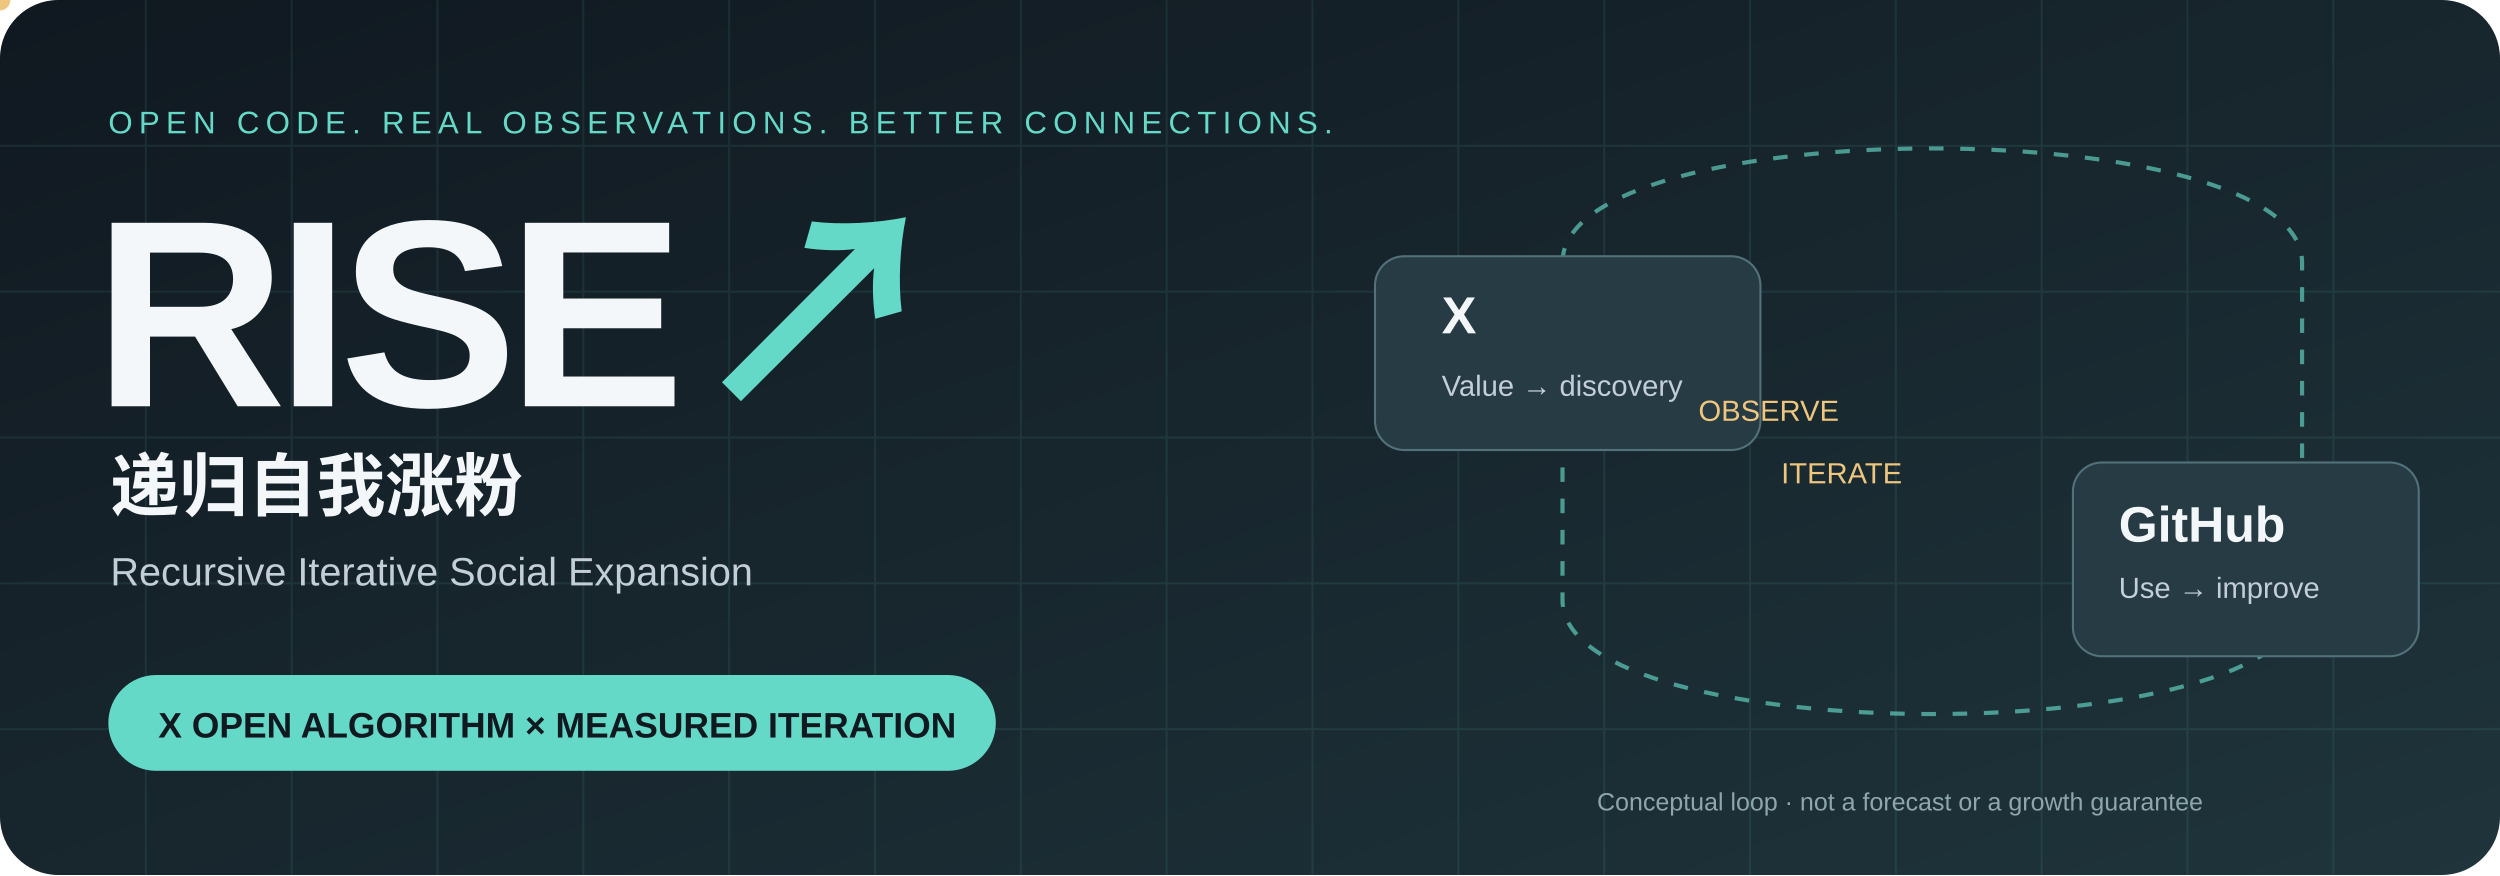
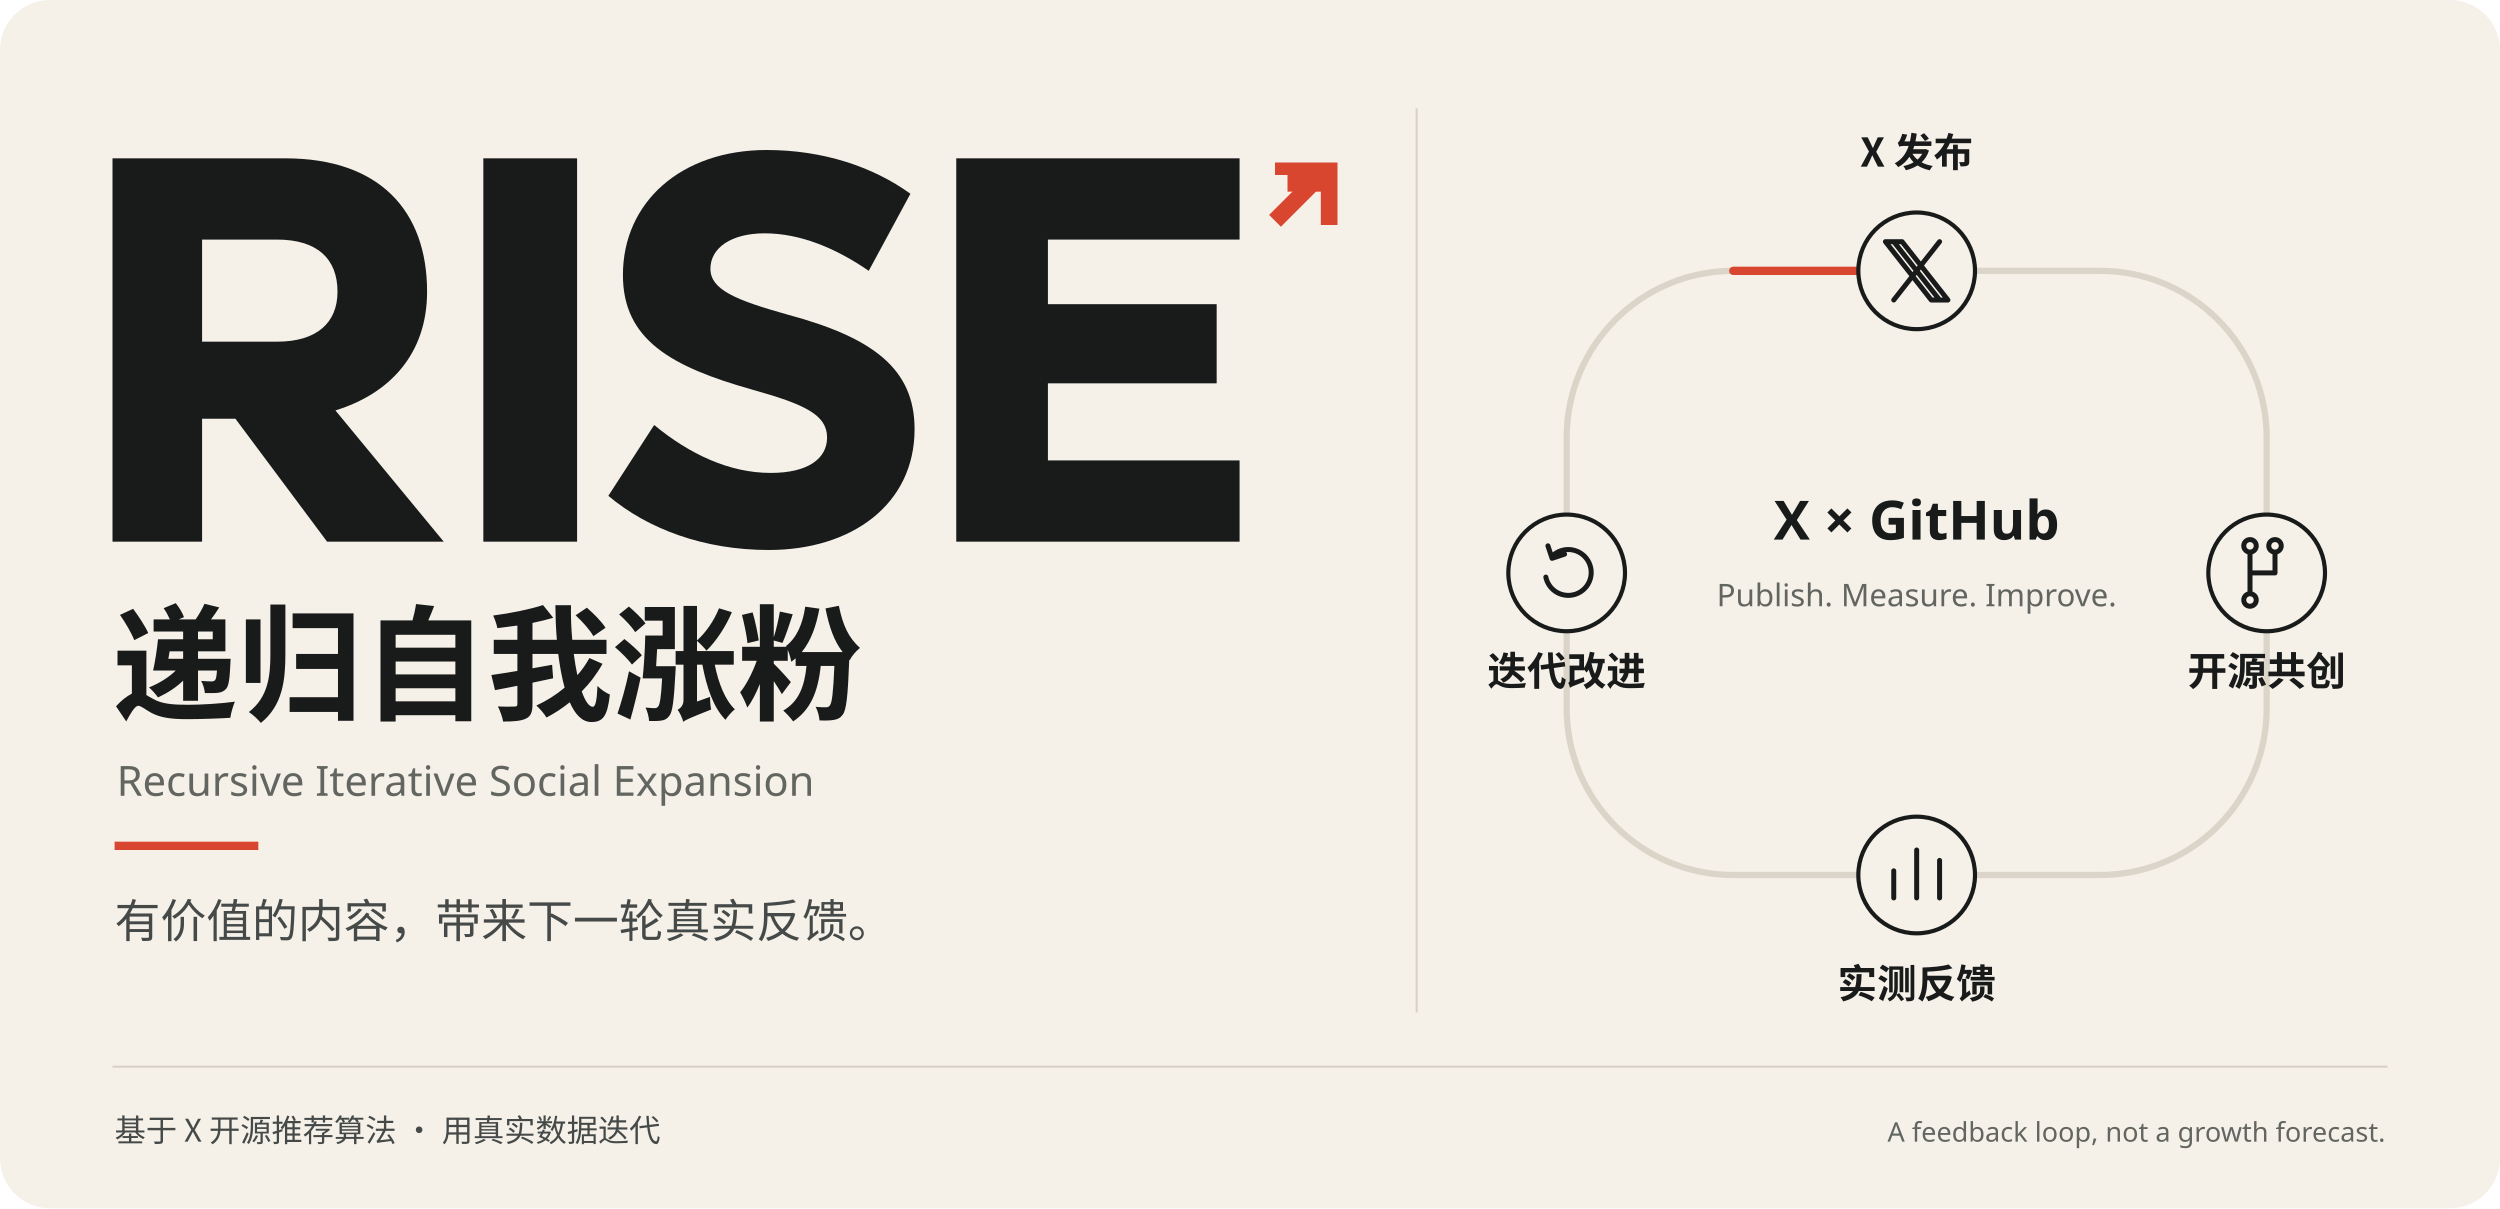
- <svg xmlns="http://www.w3.org/2000/svg" width="1200" height="420" viewBox="0 0 1200 420" role="img">
-   <defs>
-     <linearGradient id="bg" x2="1" y2="1">
-       <stop stop-color="#101820" />
-       <stop offset="1" stop-color="#1f343b" />
-     </linearGradient>
-     <marker id="arrow" markerWidth="7" markerHeight="7" refX="6" refY="3.5" orient="auto">
-       <path d="M0 0L7 3.5L0 7" fill="none" stroke="#65d9c7" />
-     </marker>
-   </defs>
-   <rect width="1200" height="420" rx="28" fill="url(#bg)" />
-   <g fill="none" stroke="#65d9c7" opacity=".09">
-     <path d="M0 70H1200M0 140H1200M0 210H1200M0 280H1200M0 350H1200M70 0V420M140 0V420M210 0V420M280 0V420M350 0V420M420 0V420M490 0V420M560 0V420M630 0V420M700 0V420M770 0V420M840 0V420M910 0V420M980 0V420M1050 0V420M1120 0V420" />
+ <svg xmlns="http://www.w3.org/2000/svg" width="1200" height="580" viewBox="0 0 1200 580" role="img" aria-labelledby="title desc">
+   <style>
+     .cjk{font-family:'Noto Sans CJK SC','Microsoft YaHei',sans-serif}
+     .latin{font-family:'Noto Sans','Helvetica Neue',sans-serif}
+     .flow{animation:circulate 14s linear infinite}
+     @keyframes circulate{to{stroke-dashoffset:-1114.655}}
+     @media(prefers-reduced-motion:reduce){.flow{animation:none}}
+   </style>
+   <rect width="1200" height="580" rx="24" fill="#f5f1e9" />
+   <path d="M680 52V486" stroke="#d8d1c6" />
+   <g transform="translate(54 76)" fill="#191b1b">
+     <path fill-rule="evenodd" d="M0 0H83C128 0 151 25 151 64C151 94 133 113 107 121L159 184H103L59 125H43V184H0ZM43 39V88H79C98 88 108 79 108 64C108 48 98 39 79 39Z" />
+     <path d="M178 0H223V184H178Z" />
+     <path d="M383 17L363 54C347 43 330 36 313 36C297 36 287 43 287 53C287 63 299 68 324 75C365 86 385 101 385 130C385 166 355 188 315 188C284 188 257 178 238 162L260 128C277 142 296 151 316 151C334 151 343 144 343 134C343 123 332 118 307 111C268 100 245 87 245 56C245 21 273 -4 314 -4C341 -4 365 4 383 17Z" />
+     <path d="M405 0H541V39H449V70H530V108H449V145H541V184H405Z" />
+     <path d="M558 2H588V32H580V16H564V8H558Z" fill="#d8462f" />
+     <path d="M558 30L581 7" fill="none" stroke="#d8462f" stroke-width="8" />
  </g>
-   <g font-family="Arial, 'Noto Sans CJK SC', sans-serif">
-     <text x="52" y="64" fill="#65d9c7" font-size="15" letter-spacing="3">OPEN CODE. REAL OBSERVATIONS. BETTER CONNECTIONS.</text>
-     <text x="45" y="195" fill="#f4f7fa" font-size="128" font-weight="800" letter-spacing="-5">RISE<tspan fill="#65d9c7">↗</tspan>
-     </text>
-     <text x="53" y="245" fill="#f4f7fa" font-size="33" font-weight="700">递归自我涨粉</text>
-     <text x="53" y="281" fill="#c4ced9" font-size="19">Recursive Iterative Social Expansion</text>
-     <rect x="52" y="324" width="426" height="46" rx="23" fill="#65d9c7" />
-     <text x="76" y="354" fill="#101820" font-size="17" font-weight="700">X OPEN ALGORITHM × MEASURED ITERATION</text>
-     <path id="loop" d="M750 126C750 53 1105 53 1105 126L1105 288C1105 361 750 361 750 288Z" fill="none" stroke="#65d9c7" stroke-width="2" stroke-dasharray="7 8" opacity=".65" />
-     <circle r="5" fill="#efc67e">
-       <animateMotion dur="10s" repeatCount="indefinite" path="M750 126C750 53 1105 53 1105 126L1105 288C1105 361 750 361 750 288Z" />
-     </circle>
-     <rect x="660" y="123" width="185" height="93" rx="14" fill="#263b43" stroke="#53717a" />
-     <text x="692" y="160" fill="#f4f7fa" font-size="25" font-weight="700">X</text>
-     <text x="692" y="190" fill="#c4ced9" font-size="14">Value → discovery</text>
-     <rect x="995" y="222" width="166" height="93" rx="14" fill="#263b43" stroke="#53717a" />
-     <text x="1017" y="260" fill="#f4f7fa" font-size="24" font-weight="700">GitHub</text>
-     <text x="1017" y="287" fill="#c4ced9" font-size="14">Use → improve</text>
-     <text x="849" y="202" fill="#efc67e" font-size="14" text-anchor="middle">OBSERVE</text>
-     <text x="884" y="232" fill="#efc67e" font-size="14" text-anchor="middle">ITERATE</text>
-     <text x="912" y="389" fill="#8fa6ae" font-size="12" text-anchor="middle">Conceptual loop · not a forecast or a growth guarantee</text>
+   <g class="cjk">
+     <text x="54" y="341" font-size="60" font-weight="800" fill="#191b1b">递归自我涨粉</text>
+     <text x="55" y="450" font-size="22" font-weight="500" fill="#454a48">有价值的内容，带来下一轮真实反馈。</text>
  </g>
+   <text class="latin" x="56" y="382" font-size="20" fill="#636660">Recursive Iterative Social Expansion</text>
+   <path d="M55 406H124" stroke="#d8462f" stroke-width="4" />
+   <g fill="none">
+     <path d="M832 130H1008A80 80 0 0 1 1088 210V340A80 80 0 0 1 1008 420H832A80 80 0 0 1 752 340V210A80 80 0 0 1 832 130Z" stroke="#dbd4c9" stroke-width="3" />
+     <path class="flow" d="M832 130H1008A80 80 0 0 1 1088 210V340A80 80 0 0 1 1008 420H832A80 80 0 0 1 752 340V210A80 80 0 0 1 832 130Z" stroke="#d8462f" stroke-width="4" stroke-linecap="round" stroke-dasharray="90 1024.655" />
+   </g>
+   <g stroke="#191b1b" stroke-width="2" fill="#f5f1e9">
+     <circle cx="920" cy="130" r="28" />
+     <circle cx="1088" cy="275" r="28" />
+     <circle cx="920" cy="420" r="28" />
+     <circle cx="752" cy="275" r="28" />
+   </g>
+   <g fill="none" stroke="#191b1b" stroke-width="2.4" stroke-linecap="round" stroke-linejoin="round">
+     <path d="M909 116L931 144M931 116L909 144M905 116H913L935 144H927Z" />
+     <path d="M1080 264V286M1080 275H1092V265" />
+     <circle cx="1080" cy="262" r="3" fill="#f5f1e9" />
+     <circle cx="1080" cy="288" r="3" fill="#f5f1e9" />
+     <circle cx="1092" cy="262" r="3" fill="#f5f1e9" />
+     <path d="M909 431V418M920 431V408M931 431V413" />
+     <path d="M742 277A11 11 0 1 0 745 267M743 262L745 268L751 266" />
+   </g>
+   <g class="cjk" fill="#191b1b" font-weight="700" font-size="19" text-anchor="middle">
+     <text x="920" y="80">X 发布</text>
+     <text x="1088" y="329">开源共创</text>
+     <text x="920" y="479">实测反馈</text>
+     <text x="752" y="329">迭代改进</text>
+   </g>
+   <g class="latin" text-anchor="middle">
+     <text x="920" y="259" font-size="26" font-weight="700" fill="#191b1b">X × GitHub</text>
+     <text x="920" y="291" font-size="15" fill="#636660">Publish. Measure. Improve.</text>
+   </g>
+   <path d="M54 512H1146" stroke="#d8d1c6" />
+   <text class="cjk" x="55" y="548" font-size="15" fill="#454a48">基于 X 开源推荐算法 · 用真实数据迭代</text>
+   <text class="latin" x="1145" y="548" text-anchor="end" font-size="13" fill="#636660">A feedback loop, not a growth forecast.</text>
</svg>
